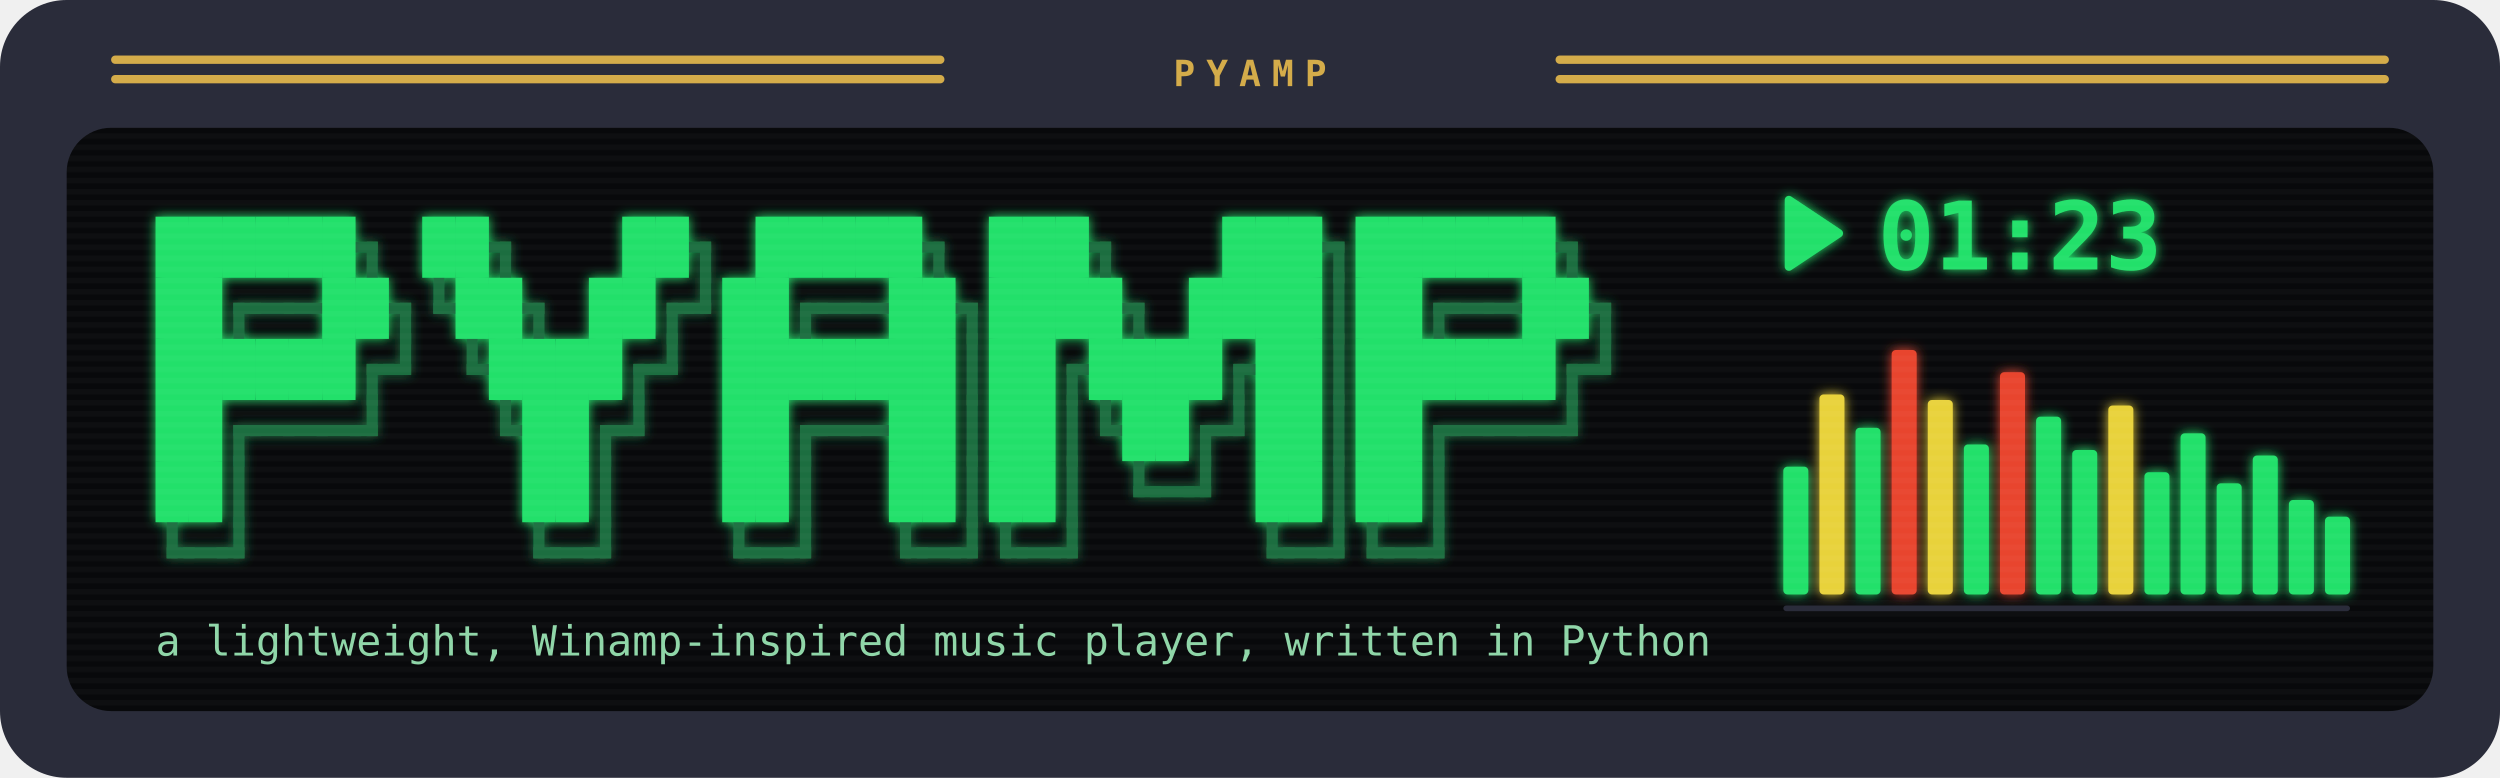
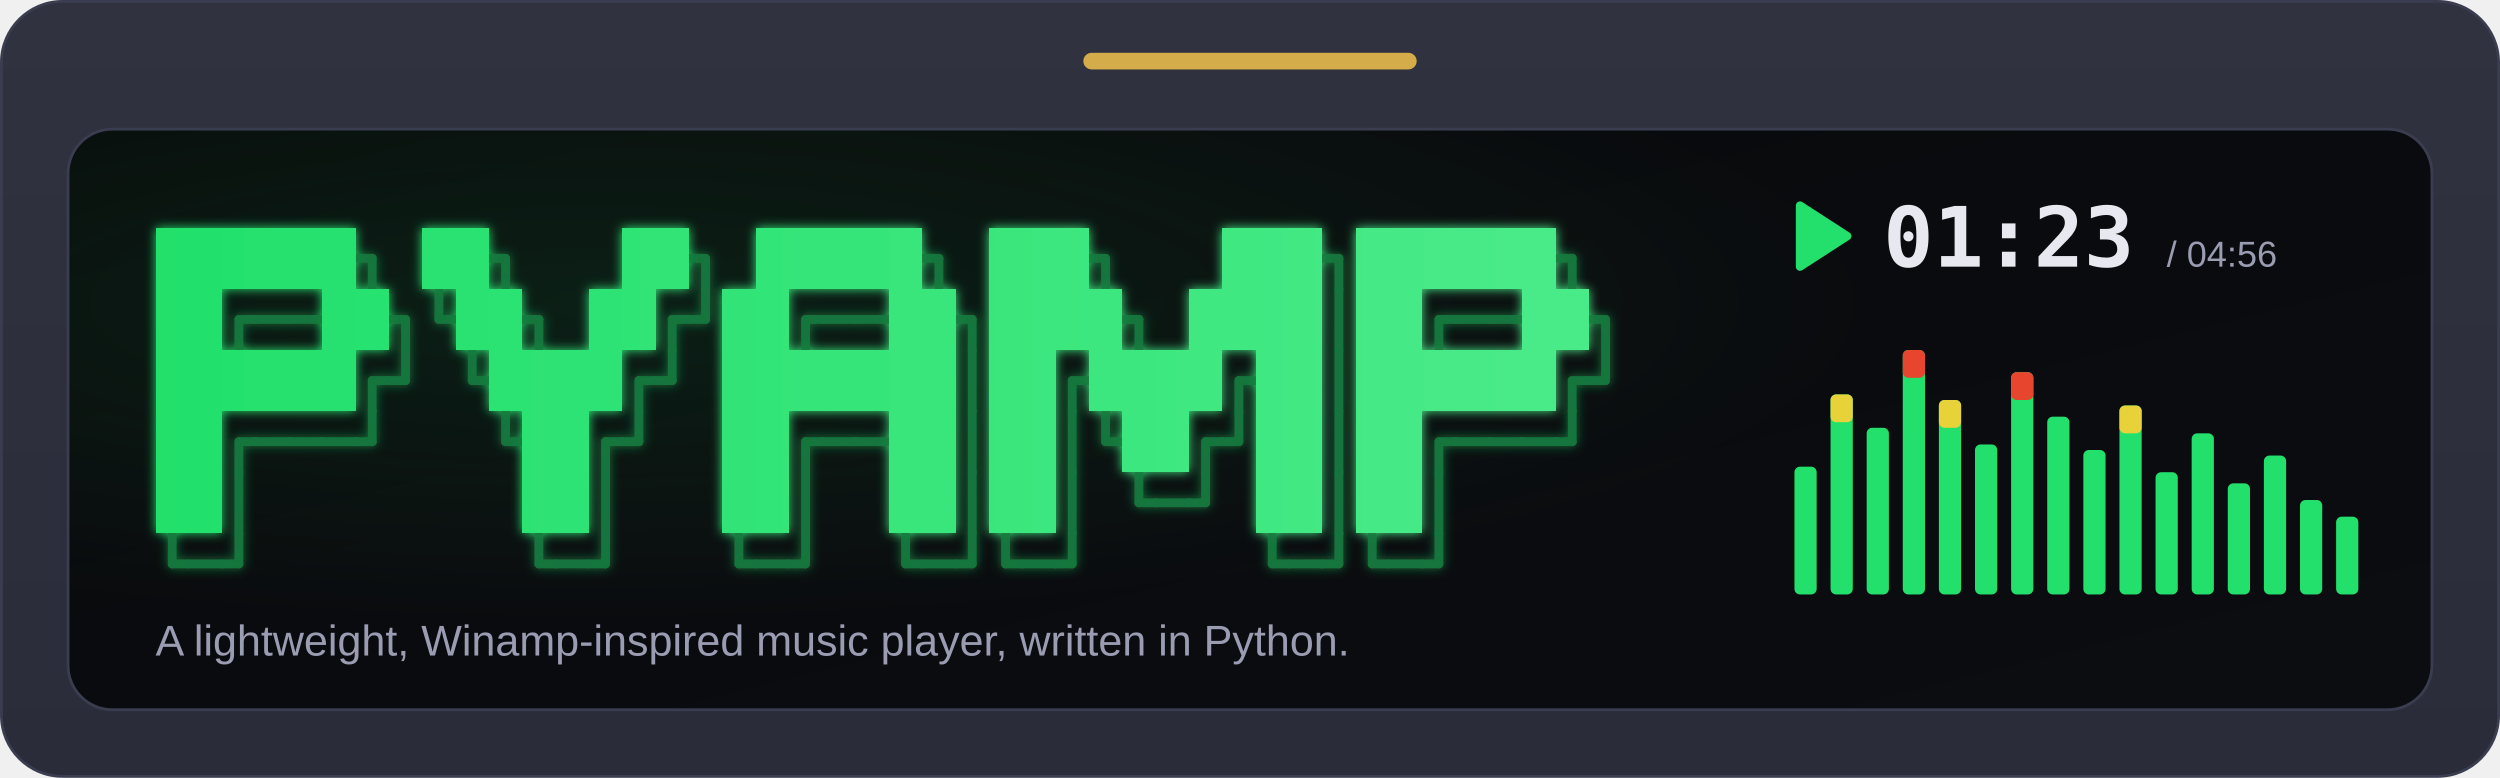
<svg xmlns="http://www.w3.org/2000/svg" width="900" height="280" viewBox="0 0 900 280" role="img" aria-labelledby="title desc">
  <defs>
-     <filter id="glow" x="-10%" y="-30%" width="120%" height="160%">
-       <feGaussianBlur stdDeviation="2.2" result="blur" />
+     <linearGradient id="frame" x1="0" y1="0" x2="0" y2="1">
+       <stop offset="0" stop-color="#30323f" />
+       <stop offset="1" stop-color="#2a2c3a" />
+     </linearGradient>
+     <linearGradient id="screen" x1="0" y1="0" x2="1" y2="1">
+       <stop offset="0" stop-color="#08090b" />
+       <stop offset="1" stop-color="#0c0d11" />
+     </linearGradient>
+     <radialGradient id="glow" cx="0.22" cy="0.3" r="0.55">
+       <stop offset="0" stop-color="#22e06b" stop-opacity="0.10" />
+       <stop offset="1" stop-color="#22e06b" stop-opacity="0" />
+     </radialGradient>
+     <linearGradient id="brand" gradientUnits="userSpaceOnUse" x1="56" y1="0" x2="584" y2="0">
+       <stop offset="0" stop-color="#22e06b" />
+       <stop offset="1" stop-color="#4beb8a" />
+     </linearGradient>
+     <filter id="soft" x="-10%" y="-30%" width="120%" height="160%">
+       <feGaussianBlur stdDeviation="2" result="blur" />
      <feMerge>
        <feMergeNode in="blur" />
        <feMergeNode in="SourceGraphic" />
      </feMerge>
    </filter>
-     <pattern id="scan" width="4" height="4" patternUnits="userSpaceOnUse">
-       <rect width="4" height="2" fill="#ffffff" opacity="0.025" />
-     </pattern>
    <style>
-       .bar { transform-box: fill-box; transform-origin: 50% 100%; animation: bounce 1s ease-in-out infinite alternate; }
-       @keyframes bounce { from { transform: scaleY(0.35); } to { transform: scaleY(1); } }
+       .bar { transform-box: fill-box; transform-origin: 50% 100%;
+               animation: level 1s ease-in-out infinite alternate; }
+       @keyframes level { from { transform: scaleY(0.35); } to { transform: scaleY(1); } }
      @media (prefers-reduced-motion: reduce) { .bar { animation: none; } }
-       .mono { font-family: "SF Mono", Menlo, Consolas, "DejaVu Sans Mono", "Liberation Mono", monospace; }
    </style>
  </defs>
-   <rect width="900" height="280" rx="24" fill="#2a2c3a" />
-   <g fill="#d4ac4a">
-     <rect x="40" y="20" width="300" height="3" rx="1.5" />
-     <rect x="40" y="27" width="300" height="3" rx="1.5" />
-     <rect x="560" y="20" width="300" height="3" rx="1.5" />
-     <rect x="560" y="27" width="300" height="3" rx="1.5" />
+   <rect x="0.5" y="0.5" width="899" height="279" rx="22" fill="url(#frame)" stroke="#3a3d4f" />
+   <rect x="390" y="19" width="120" height="6" rx="3" fill="#d4ac4a" />
+   <rect x="24.5" y="46.5" width="851" height="209" rx="16" fill="url(#screen)" stroke="#3a3d4f" />
+   <rect x="25" y="47" width="850" height="208" rx="16" fill="url(#glow)" />
+   <g filter="url(#soft)">
+     <g stroke="#137a3c" stroke-width="3.2" stroke-linecap="round" fill="none" opacity="0.9">
+       <line x1="128" y1="93" x2="134" y2="93" />
+       <line x1="134" y1="93" x2="134" y2="104" />
+       <line x1="176" y1="93" x2="182" y2="93" />
+       <line x1="182" y1="93" x2="182" y2="104" />
+       <line x1="248" y1="93" x2="254" y2="93" />
+       <line x1="254" y1="93" x2="254" y2="104" />
+       <line x1="332" y1="93" x2="338" y2="93" />
+       <line x1="338" y1="93" x2="338" y2="104" />
+       <line x1="392" y1="93" x2="398" y2="93" />
+       <line x1="398" y1="93" x2="398" y2="104" />
+       <line x1="476" y1="93" x2="482" y2="93" />
+       <line x1="482" y1="93" x2="482" y2="104" />
+       <line x1="560" y1="93" x2="566" y2="93" />
+       <line x1="566" y1="93" x2="566" y2="104" />
+       <line x1="92" y1="115" x2="86" y2="115" />
+       <line x1="86" y1="115" x2="86" y2="126" />
+       <line x1="92" y1="115" x2="104" y2="115" />
+       <line x1="104" y1="115" x2="116" y2="115" />
+       <line x1="140" y1="115" x2="146" y2="115" />
+       <line x1="146" y1="115" x2="146" y2="126" />
+       <line x1="158" y1="104" x2="158" y2="115" />
+       <line x1="158" y1="115" x2="164" y2="115" />
+       <line x1="188" y1="115" x2="194" y2="115" />
+       <line x1="194" y1="115" x2="194" y2="126" />
+       <line x1="248" y1="115" x2="242" y2="115" />
+       <line x1="242" y1="115" x2="242" y2="126" />
+       <line x1="254" y1="104" x2="254" y2="115" />
+       <line x1="254" y1="115" x2="248" y2="115" />
+       <line x1="296" y1="115" x2="290" y2="115" />
+       <line x1="290" y1="115" x2="290" y2="126" />
+       <line x1="296" y1="115" x2="308" y2="115" />
+       <line x1="308" y1="115" x2="320" y2="115" />
+       <line x1="344" y1="115" x2="350" y2="115" />
+       <line x1="350" y1="115" x2="350" y2="126" />
+       <line x1="404" y1="115" x2="410" y2="115" />
+       <line x1="410" y1="115" x2="410" y2="126" />
+       <line x1="482" y1="104" x2="482" y2="126" />
+       <line x1="524" y1="115" x2="518" y2="115" />
+       <line x1="518" y1="115" x2="518" y2="126" />
+       <line x1="524" y1="115" x2="536" y2="115" />
+       <line x1="536" y1="115" x2="548" y2="115" />
+       <line x1="572" y1="115" x2="578" y2="115" />
+       <line x1="578" y1="115" x2="578" y2="126" />
+       <line x1="140" y1="137" x2="134" y2="137" />
+       <line x1="134" y1="137" x2="134" y2="148" />
+       <line x1="146" y1="126" x2="146" y2="137" />
+       <line x1="146" y1="137" x2="140" y2="137" />
+       <line x1="170" y1="126" x2="170" y2="137" />
+       <line x1="170" y1="137" x2="176" y2="137" />
+       <line x1="236" y1="137" x2="230" y2="137" />
+       <line x1="230" y1="137" x2="230" y2="148" />
+       <line x1="242" y1="126" x2="242" y2="137" />
+       <line x1="242" y1="137" x2="236" y2="137" />
+       <line x1="350" y1="126" x2="350" y2="148" />
+       <line x1="392" y1="137" x2="386" y2="137" />
+       <line x1="386" y1="137" x2="386" y2="148" />
+       <line x1="452" y1="137" x2="446" y2="137" />
+       <line x1="446" y1="137" x2="446" y2="148" />
+       <line x1="482" y1="126" x2="482" y2="148" />
+       <line x1="572" y1="137" x2="566" y2="137" />
+       <line x1="566" y1="137" x2="566" y2="148" />
+       <line x1="578" y1="126" x2="578" y2="137" />
+       <line x1="578" y1="137" x2="572" y2="137" />
+       <line x1="92" y1="159" x2="86" y2="159" />
+       <line x1="86" y1="159" x2="86" y2="170" />
+       <line x1="92" y1="159" x2="104" y2="159" />
+       <line x1="104" y1="159" x2="116" y2="159" />
+       <line x1="116" y1="159" x2="128" y2="159" />
+       <line x1="134" y1="148" x2="134" y2="159" />
+       <line x1="134" y1="159" x2="128" y2="159" />
+       <line x1="182" y1="148" x2="182" y2="159" />
+       <line x1="182" y1="159" x2="188" y2="159" />
+       <line x1="224" y1="159" x2="218" y2="159" />
+       <line x1="218" y1="159" x2="218" y2="170" />
+       <line x1="230" y1="148" x2="230" y2="159" />
+       <line x1="230" y1="159" x2="224" y2="159" />
+       <line x1="296" y1="159" x2="290" y2="159" />
+       <line x1="290" y1="159" x2="290" y2="170" />
+       <line x1="296" y1="159" x2="308" y2="159" />
+       <line x1="308" y1="159" x2="320" y2="159" />
+       <line x1="350" y1="148" x2="350" y2="170" />
+       <line x1="386" y1="148" x2="386" y2="170" />
+       <line x1="398" y1="148" x2="398" y2="159" />
+       <line x1="398" y1="159" x2="404" y2="159" />
+       <line x1="440" y1="159" x2="434" y2="159" />
+       <line x1="434" y1="159" x2="434" y2="170" />
+       <line x1="446" y1="148" x2="446" y2="159" />
+       <line x1="446" y1="159" x2="440" y2="159" />
+       <line x1="482" y1="148" x2="482" y2="170" />
+       <line x1="524" y1="159" x2="518" y2="159" />
+       <line x1="518" y1="159" x2="518" y2="170" />
+       <line x1="524" y1="159" x2="536" y2="159" />
+       <line x1="536" y1="159" x2="548" y2="159" />
+       <line x1="548" y1="159" x2="560" y2="159" />
+       <line x1="566" y1="148" x2="566" y2="159" />
+       <line x1="566" y1="159" x2="560" y2="159" />
+       <line x1="86" y1="170" x2="86" y2="192" />
+       <line x1="218" y1="170" x2="218" y2="192" />
+       <line x1="290" y1="170" x2="290" y2="192" />
+       <line x1="350" y1="170" x2="350" y2="192" />
+       <line x1="386" y1="170" x2="386" y2="192" />
+       <line x1="410" y1="170" x2="410" y2="181" />
+       <line x1="410" y1="181" x2="416" y2="181" />
+       <line x1="416" y1="181" x2="428" y2="181" />
+       <line x1="434" y1="170" x2="434" y2="181" />
+       <line x1="434" y1="181" x2="428" y2="181" />
+       <line x1="482" y1="170" x2="482" y2="192" />
+       <line x1="518" y1="170" x2="518" y2="192" />
+       <line x1="62" y1="192" x2="62" y2="203" />
+       <line x1="62" y1="203" x2="68" y2="203" />
+       <line x1="68" y1="203" x2="80" y2="203" />
+       <line x1="86" y1="192" x2="86" y2="203" />
+       <line x1="86" y1="203" x2="80" y2="203" />
+       <line x1="194" y1="192" x2="194" y2="203" />
+       <line x1="194" y1="203" x2="200" y2="203" />
+       <line x1="200" y1="203" x2="212" y2="203" />
+       <line x1="218" y1="192" x2="218" y2="203" />
+       <line x1="218" y1="203" x2="212" y2="203" />
+       <line x1="266" y1="192" x2="266" y2="203" />
+       <line x1="266" y1="203" x2="272" y2="203" />
+       <line x1="272" y1="203" x2="284" y2="203" />
+       <line x1="290" y1="192" x2="290" y2="203" />
+       <line x1="290" y1="203" x2="284" y2="203" />
+       <line x1="326" y1="192" x2="326" y2="203" />
+       <line x1="326" y1="203" x2="332" y2="203" />
+       <line x1="332" y1="203" x2="344" y2="203" />
+       <line x1="350" y1="192" x2="350" y2="203" />
+       <line x1="350" y1="203" x2="344" y2="203" />
+       <line x1="362" y1="192" x2="362" y2="203" />
+       <line x1="362" y1="203" x2="368" y2="203" />
+       <line x1="368" y1="203" x2="380" y2="203" />
+       <line x1="386" y1="192" x2="386" y2="203" />
+       <line x1="386" y1="203" x2="380" y2="203" />
+       <line x1="458" y1="192" x2="458" y2="203" />
+       <line x1="458" y1="203" x2="464" y2="203" />
+       <line x1="464" y1="203" x2="476" y2="203" />
+       <line x1="482" y1="192" x2="482" y2="203" />
+       <line x1="482" y1="203" x2="476" y2="203" />
+       <line x1="494" y1="192" x2="494" y2="203" />
+       <line x1="494" y1="203" x2="500" y2="203" />
+       <line x1="500" y1="203" x2="512" y2="203" />
+       <line x1="518" y1="192" x2="518" y2="203" />
+       <line x1="518" y1="203" x2="512" y2="203" />
+     </g>
+     <g fill="url(#brand)" shape-rendering="crispEdges">
+       <rect x="56" y="82" width="12" height="22" />
+       <rect x="68" y="82" width="12" height="22" />
+       <rect x="80" y="82" width="12" height="22" />
+       <rect x="92" y="82" width="12" height="22" />
+       <rect x="104" y="82" width="12" height="22" />
+       <rect x="116" y="82" width="12" height="22" />
+       <rect x="152" y="82" width="12" height="22" />
+       <rect x="164" y="82" width="12" height="22" />
+       <rect x="224" y="82" width="12" height="22" />
+       <rect x="236" y="82" width="12" height="22" />
+       <rect x="272" y="82" width="12" height="22" />
+       <rect x="284" y="82" width="12" height="22" />
+       <rect x="296" y="82" width="12" height="22" />
+       <rect x="308" y="82" width="12" height="22" />
+       <rect x="320" y="82" width="12" height="22" />
+       <rect x="356" y="82" width="12" height="22" />
+       <rect x="368" y="82" width="12" height="22" />
+       <rect x="380" y="82" width="12" height="22" />
+       <rect x="440" y="82" width="12" height="22" />
+       <rect x="452" y="82" width="12" height="22" />
+       <rect x="464" y="82" width="12" height="22" />
+       <rect x="488" y="82" width="12" height="22" />
+       <rect x="500" y="82" width="12" height="22" />
+       <rect x="512" y="82" width="12" height="22" />
+       <rect x="524" y="82" width="12" height="22" />
+       <rect x="536" y="82" width="12" height="22" />
+       <rect x="548" y="82" width="12" height="22" />
+       <rect x="56" y="104" width="12" height="22" />
+       <rect x="68" y="104" width="12" height="22" />
+       <rect x="116" y="104" width="12" height="22" />
+       <rect x="128" y="104" width="12" height="22" />
+       <rect x="164" y="104" width="12" height="22" />
+       <rect x="176" y="104" width="12" height="22" />
+       <rect x="212" y="104" width="12" height="22" />
+       <rect x="224" y="104" width="12" height="22" />
+       <rect x="260" y="104" width="12" height="22" />
+       <rect x="272" y="104" width="12" height="22" />
+       <rect x="320" y="104" width="12" height="22" />
+       <rect x="332" y="104" width="12" height="22" />
+       <rect x="356" y="104" width="12" height="22" />
+       <rect x="368" y="104" width="12" height="22" />
+       <rect x="380" y="104" width="12" height="22" />
+       <rect x="392" y="104" width="12" height="22" />
+       <rect x="428" y="104" width="12" height="22" />
+       <rect x="440" y="104" width="12" height="22" />
+       <rect x="452" y="104" width="12" height="22" />
+       <rect x="464" y="104" width="12" height="22" />
+       <rect x="488" y="104" width="12" height="22" />
+       <rect x="500" y="104" width="12" height="22" />
+       <rect x="548" y="104" width="12" height="22" />
+       <rect x="560" y="104" width="12" height="22" />
+       <rect x="56" y="126" width="12" height="22" />
+       <rect x="68" y="126" width="12" height="22" />
+       <rect x="80" y="126" width="12" height="22" />
+       <rect x="92" y="126" width="12" height="22" />
+       <rect x="104" y="126" width="12" height="22" />
+       <rect x="116" y="126" width="12" height="22" />
+       <rect x="176" y="126" width="12" height="22" />
+       <rect x="188" y="126" width="12" height="22" />
+       <rect x="200" y="126" width="12" height="22" />
+       <rect x="212" y="126" width="12" height="22" />
+       <rect x="260" y="126" width="12" height="22" />
+       <rect x="272" y="126" width="12" height="22" />
+       <rect x="284" y="126" width="12" height="22" />
+       <rect x="296" y="126" width="12" height="22" />
+       <rect x="308" y="126" width="12" height="22" />
+       <rect x="320" y="126" width="12" height="22" />
+       <rect x="332" y="126" width="12" height="22" />
+       <rect x="356" y="126" width="12" height="22" />
+       <rect x="368" y="126" width="12" height="22" />
+       <rect x="392" y="126" width="12" height="22" />
+       <rect x="404" y="126" width="12" height="22" />
+       <rect x="416" y="126" width="12" height="22" />
+       <rect x="428" y="126" width="12" height="22" />
+       <rect x="452" y="126" width="12" height="22" />
+       <rect x="464" y="126" width="12" height="22" />
+       <rect x="488" y="126" width="12" height="22" />
+       <rect x="500" y="126" width="12" height="22" />
+       <rect x="512" y="126" width="12" height="22" />
+       <rect x="524" y="126" width="12" height="22" />
+       <rect x="536" y="126" width="12" height="22" />
+       <rect x="548" y="126" width="12" height="22" />
+       <rect x="56" y="148" width="12" height="22" />
+       <rect x="68" y="148" width="12" height="22" />
+       <rect x="188" y="148" width="12" height="22" />
+       <rect x="200" y="148" width="12" height="22" />
+       <rect x="260" y="148" width="12" height="22" />
+       <rect x="272" y="148" width="12" height="22" />
+       <rect x="320" y="148" width="12" height="22" />
+       <rect x="332" y="148" width="12" height="22" />
+       <rect x="356" y="148" width="12" height="22" />
+       <rect x="368" y="148" width="12" height="22" />
+       <rect x="404" y="148" width="12" height="22" />
+       <rect x="416" y="148" width="12" height="22" />
+       <rect x="452" y="148" width="12" height="22" />
+       <rect x="464" y="148" width="12" height="22" />
+       <rect x="488" y="148" width="12" height="22" />
+       <rect x="500" y="148" width="12" height="22" />
+       <rect x="56" y="170" width="12" height="22" />
+       <rect x="68" y="170" width="12" height="22" />
+       <rect x="188" y="170" width="12" height="22" />
+       <rect x="200" y="170" width="12" height="22" />
+       <rect x="260" y="170" width="12" height="22" />
+       <rect x="272" y="170" width="12" height="22" />
+       <rect x="320" y="170" width="12" height="22" />
+       <rect x="332" y="170" width="12" height="22" />
+       <rect x="356" y="170" width="12" height="22" />
+       <rect x="368" y="170" width="12" height="22" />
+       <rect x="452" y="170" width="12" height="22" />
+       <rect x="464" y="170" width="12" height="22" />
+       <rect x="488" y="170" width="12" height="22" />
+       <rect x="500" y="170" width="12" height="22" />
+     </g>
  </g>
-   <text x="450" y="31" text-anchor="middle" class="mono" font-size="13" font-weight="700" letter-spacing="4" fill="#d4ac4a">PYAMP</text>
-   <rect x="24" y="46" width="852" height="210" rx="16" fill="#08090b" />
-   <g filter="url(#glow)">
-     <g stroke="#1d6e40" stroke-width="4" stroke-linecap="square" fill="none">
-       <line x1="128" y1="89" x2="134" y2="89" />
-       <line x1="134" y1="89" x2="134" y2="100" />
-       <line x1="176" y1="89" x2="182" y2="89" />
-       <line x1="182" y1="89" x2="182" y2="100" />
-       <line x1="248" y1="89" x2="254" y2="89" />
-       <line x1="254" y1="89" x2="254" y2="100" />
-       <line x1="332" y1="89" x2="338" y2="89" />
-       <line x1="338" y1="89" x2="338" y2="100" />
-       <line x1="392" y1="89" x2="398" y2="89" />
-       <line x1="398" y1="89" x2="398" y2="100" />
-       <line x1="476" y1="89" x2="482" y2="89" />
-       <line x1="482" y1="89" x2="482" y2="100" />
-       <line x1="560" y1="89" x2="566" y2="89" />
-       <line x1="566" y1="89" x2="566" y2="100" />
-       <line x1="92" y1="111" x2="86" y2="111" />
-       <line x1="86" y1="111" x2="86" y2="122" />
-       <line x1="92" y1="111" x2="104" y2="111" />
-       <line x1="104" y1="111" x2="116" y2="111" />
-       <line x1="140" y1="111" x2="146" y2="111" />
-       <line x1="146" y1="111" x2="146" y2="122" />
-       <line x1="158" y1="100" x2="158" y2="111" />
-       <line x1="158" y1="111" x2="164" y2="111" />
-       <line x1="188" y1="111" x2="194" y2="111" />
-       <line x1="194" y1="111" x2="194" y2="122" />
-       <line x1="248" y1="111" x2="242" y2="111" />
-       <line x1="242" y1="111" x2="242" y2="122" />
-       <line x1="254" y1="100" x2="254" y2="111" />
-       <line x1="254" y1="111" x2="248" y2="111" />
-       <line x1="296" y1="111" x2="290" y2="111" />
-       <line x1="290" y1="111" x2="290" y2="122" />
-       <line x1="296" y1="111" x2="308" y2="111" />
-       <line x1="308" y1="111" x2="320" y2="111" />
-       <line x1="344" y1="111" x2="350" y2="111" />
-       <line x1="350" y1="111" x2="350" y2="122" />
-       <line x1="404" y1="111" x2="410" y2="111" />
-       <line x1="410" y1="111" x2="410" y2="122" />
-       <line x1="482" y1="100" x2="482" y2="122" />
-       <line x1="524" y1="111" x2="518" y2="111" />
-       <line x1="518" y1="111" x2="518" y2="122" />
-       <line x1="524" y1="111" x2="536" y2="111" />
-       <line x1="536" y1="111" x2="548" y2="111" />
-       <line x1="572" y1="111" x2="578" y2="111" />
-       <line x1="578" y1="111" x2="578" y2="122" />
-       <line x1="140" y1="133" x2="134" y2="133" />
-       <line x1="134" y1="133" x2="134" y2="144" />
-       <line x1="146" y1="122" x2="146" y2="133" />
-       <line x1="146" y1="133" x2="140" y2="133" />
-       <line x1="170" y1="122" x2="170" y2="133" />
-       <line x1="170" y1="133" x2="176" y2="133" />
-       <line x1="236" y1="133" x2="230" y2="133" />
-       <line x1="230" y1="133" x2="230" y2="144" />
-       <line x1="242" y1="122" x2="242" y2="133" />
-       <line x1="242" y1="133" x2="236" y2="133" />
-       <line x1="350" y1="122" x2="350" y2="144" />
-       <line x1="392" y1="133" x2="386" y2="133" />
-       <line x1="386" y1="133" x2="386" y2="144" />
-       <line x1="452" y1="133" x2="446" y2="133" />
-       <line x1="446" y1="133" x2="446" y2="144" />
-       <line x1="482" y1="122" x2="482" y2="144" />
-       <line x1="572" y1="133" x2="566" y2="133" />
-       <line x1="566" y1="133" x2="566" y2="144" />
-       <line x1="578" y1="122" x2="578" y2="133" />
-       <line x1="578" y1="133" x2="572" y2="133" />
-       <line x1="92" y1="155" x2="86" y2="155" />
-       <line x1="86" y1="155" x2="86" y2="166" />
-       <line x1="92" y1="155" x2="104" y2="155" />
-       <line x1="104" y1="155" x2="116" y2="155" />
-       <line x1="116" y1="155" x2="128" y2="155" />
-       <line x1="134" y1="144" x2="134" y2="155" />
-       <line x1="134" y1="155" x2="128" y2="155" />
-       <line x1="182" y1="144" x2="182" y2="155" />
-       <line x1="182" y1="155" x2="188" y2="155" />
-       <line x1="224" y1="155" x2="218" y2="155" />
-       <line x1="218" y1="155" x2="218" y2="166" />
-       <line x1="230" y1="144" x2="230" y2="155" />
-       <line x1="230" y1="155" x2="224" y2="155" />
-       <line x1="296" y1="155" x2="290" y2="155" />
-       <line x1="290" y1="155" x2="290" y2="166" />
-       <line x1="296" y1="155" x2="308" y2="155" />
-       <line x1="308" y1="155" x2="320" y2="155" />
-       <line x1="350" y1="144" x2="350" y2="166" />
-       <line x1="386" y1="144" x2="386" y2="166" />
-       <line x1="398" y1="144" x2="398" y2="155" />
-       <line x1="398" y1="155" x2="404" y2="155" />
-       <line x1="440" y1="155" x2="434" y2="155" />
-       <line x1="434" y1="155" x2="434" y2="166" />
-       <line x1="446" y1="144" x2="446" y2="155" />
-       <line x1="446" y1="155" x2="440" y2="155" />
-       <line x1="482" y1="144" x2="482" y2="166" />
-       <line x1="524" y1="155" x2="518" y2="155" />
-       <line x1="518" y1="155" x2="518" y2="166" />
-       <line x1="524" y1="155" x2="536" y2="155" />
-       <line x1="536" y1="155" x2="548" y2="155" />
-       <line x1="548" y1="155" x2="560" y2="155" />
-       <line x1="566" y1="144" x2="566" y2="155" />
-       <line x1="566" y1="155" x2="560" y2="155" />
-       <line x1="86" y1="166" x2="86" y2="188" />
-       <line x1="218" y1="166" x2="218" y2="188" />
-       <line x1="290" y1="166" x2="290" y2="188" />
-       <line x1="350" y1="166" x2="350" y2="188" />
-       <line x1="386" y1="166" x2="386" y2="188" />
-       <line x1="410" y1="166" x2="410" y2="177" />
-       <line x1="410" y1="177" x2="416" y2="177" />
-       <line x1="416" y1="177" x2="428" y2="177" />
-       <line x1="434" y1="166" x2="434" y2="177" />
-       <line x1="434" y1="177" x2="428" y2="177" />
-       <line x1="482" y1="166" x2="482" y2="188" />
-       <line x1="518" y1="166" x2="518" y2="188" />
-       <line x1="62" y1="188" x2="62" y2="199" />
-       <line x1="62" y1="199" x2="68" y2="199" />
-       <line x1="68" y1="199" x2="80" y2="199" />
-       <line x1="86" y1="188" x2="86" y2="199" />
-       <line x1="86" y1="199" x2="80" y2="199" />
-       <line x1="194" y1="188" x2="194" y2="199" />
-       <line x1="194" y1="199" x2="200" y2="199" />
-       <line x1="200" y1="199" x2="212" y2="199" />
-       <line x1="218" y1="188" x2="218" y2="199" />
-       <line x1="218" y1="199" x2="212" y2="199" />
-       <line x1="266" y1="188" x2="266" y2="199" />
-       <line x1="266" y1="199" x2="272" y2="199" />
-       <line x1="272" y1="199" x2="284" y2="199" />
-       <line x1="290" y1="188" x2="290" y2="199" />
-       <line x1="290" y1="199" x2="284" y2="199" />
-       <line x1="326" y1="188" x2="326" y2="199" />
-       <line x1="326" y1="199" x2="332" y2="199" />
-       <line x1="332" y1="199" x2="344" y2="199" />
-       <line x1="350" y1="188" x2="350" y2="199" />
-       <line x1="350" y1="199" x2="344" y2="199" />
-       <line x1="362" y1="188" x2="362" y2="199" />
-       <line x1="362" y1="199" x2="368" y2="199" />
-       <line x1="368" y1="199" x2="380" y2="199" />
-       <line x1="386" y1="188" x2="386" y2="199" />
-       <line x1="386" y1="199" x2="380" y2="199" />
-       <line x1="458" y1="188" x2="458" y2="199" />
-       <line x1="458" y1="199" x2="464" y2="199" />
-       <line x1="464" y1="199" x2="476" y2="199" />
-       <line x1="482" y1="188" x2="482" y2="199" />
-       <line x1="482" y1="199" x2="476" y2="199" />
-       <line x1="494" y1="188" x2="494" y2="199" />
-       <line x1="494" y1="199" x2="500" y2="199" />
-       <line x1="500" y1="199" x2="512" y2="199" />
-       <line x1="518" y1="188" x2="518" y2="199" />
-       <line x1="518" y1="199" x2="512" y2="199" />
-     </g>
-     <g fill="#22e06b">
-       <rect x="56" y="78" width="12" height="22" />
-       <rect x="68" y="78" width="12" height="22" />
-       <rect x="80" y="78" width="12" height="22" />
-       <rect x="92" y="78" width="12" height="22" />
-       <rect x="104" y="78" width="12" height="22" />
-       <rect x="116" y="78" width="12" height="22" />
-       <rect x="152" y="78" width="12" height="22" />
-       <rect x="164" y="78" width="12" height="22" />
-       <rect x="224" y="78" width="12" height="22" />
-       <rect x="236" y="78" width="12" height="22" />
-       <rect x="272" y="78" width="12" height="22" />
-       <rect x="284" y="78" width="12" height="22" />
-       <rect x="296" y="78" width="12" height="22" />
-       <rect x="308" y="78" width="12" height="22" />
-       <rect x="320" y="78" width="12" height="22" />
-       <rect x="356" y="78" width="12" height="22" />
-       <rect x="368" y="78" width="12" height="22" />
-       <rect x="380" y="78" width="12" height="22" />
-       <rect x="440" y="78" width="12" height="22" />
-       <rect x="452" y="78" width="12" height="22" />
-       <rect x="464" y="78" width="12" height="22" />
-       <rect x="488" y="78" width="12" height="22" />
-       <rect x="500" y="78" width="12" height="22" />
-       <rect x="512" y="78" width="12" height="22" />
-       <rect x="524" y="78" width="12" height="22" />
-       <rect x="536" y="78" width="12" height="22" />
-       <rect x="548" y="78" width="12" height="22" />
-       <rect x="56" y="100" width="12" height="22" />
-       <rect x="68" y="100" width="12" height="22" />
-       <rect x="116" y="100" width="12" height="22" />
-       <rect x="128" y="100" width="12" height="22" />
-       <rect x="164" y="100" width="12" height="22" />
-       <rect x="176" y="100" width="12" height="22" />
-       <rect x="212" y="100" width="12" height="22" />
-       <rect x="224" y="100" width="12" height="22" />
-       <rect x="260" y="100" width="12" height="22" />
-       <rect x="272" y="100" width="12" height="22" />
-       <rect x="320" y="100" width="12" height="22" />
-       <rect x="332" y="100" width="12" height="22" />
-       <rect x="356" y="100" width="12" height="22" />
-       <rect x="368" y="100" width="12" height="22" />
-       <rect x="380" y="100" width="12" height="22" />
-       <rect x="392" y="100" width="12" height="22" />
-       <rect x="428" y="100" width="12" height="22" />
-       <rect x="440" y="100" width="12" height="22" />
-       <rect x="452" y="100" width="12" height="22" />
-       <rect x="464" y="100" width="12" height="22" />
-       <rect x="488" y="100" width="12" height="22" />
-       <rect x="500" y="100" width="12" height="22" />
-       <rect x="548" y="100" width="12" height="22" />
-       <rect x="560" y="100" width="12" height="22" />
-       <rect x="56" y="122" width="12" height="22" />
-       <rect x="68" y="122" width="12" height="22" />
-       <rect x="80" y="122" width="12" height="22" />
-       <rect x="92" y="122" width="12" height="22" />
-       <rect x="104" y="122" width="12" height="22" />
-       <rect x="116" y="122" width="12" height="22" />
-       <rect x="176" y="122" width="12" height="22" />
-       <rect x="188" y="122" width="12" height="22" />
-       <rect x="200" y="122" width="12" height="22" />
-       <rect x="212" y="122" width="12" height="22" />
-       <rect x="260" y="122" width="12" height="22" />
-       <rect x="272" y="122" width="12" height="22" />
-       <rect x="284" y="122" width="12" height="22" />
-       <rect x="296" y="122" width="12" height="22" />
-       <rect x="308" y="122" width="12" height="22" />
-       <rect x="320" y="122" width="12" height="22" />
-       <rect x="332" y="122" width="12" height="22" />
-       <rect x="356" y="122" width="12" height="22" />
-       <rect x="368" y="122" width="12" height="22" />
-       <rect x="392" y="122" width="12" height="22" />
-       <rect x="404" y="122" width="12" height="22" />
-       <rect x="416" y="122" width="12" height="22" />
-       <rect x="428" y="122" width="12" height="22" />
-       <rect x="452" y="122" width="12" height="22" />
-       <rect x="464" y="122" width="12" height="22" />
-       <rect x="488" y="122" width="12" height="22" />
-       <rect x="500" y="122" width="12" height="22" />
-       <rect x="512" y="122" width="12" height="22" />
-       <rect x="524" y="122" width="12" height="22" />
-       <rect x="536" y="122" width="12" height="22" />
-       <rect x="548" y="122" width="12" height="22" />
-       <rect x="56" y="144" width="12" height="22" />
-       <rect x="68" y="144" width="12" height="22" />
-       <rect x="188" y="144" width="12" height="22" />
-       <rect x="200" y="144" width="12" height="22" />
-       <rect x="260" y="144" width="12" height="22" />
-       <rect x="272" y="144" width="12" height="22" />
-       <rect x="320" y="144" width="12" height="22" />
-       <rect x="332" y="144" width="12" height="22" />
-       <rect x="356" y="144" width="12" height="22" />
-       <rect x="368" y="144" width="12" height="22" />
-       <rect x="404" y="144" width="12" height="22" />
-       <rect x="416" y="144" width="12" height="22" />
-       <rect x="452" y="144" width="12" height="22" />
-       <rect x="464" y="144" width="12" height="22" />
-       <rect x="488" y="144" width="12" height="22" />
-       <rect x="500" y="144" width="12" height="22" />
-       <rect x="56" y="166" width="12" height="22" />
-       <rect x="68" y="166" width="12" height="22" />
-       <rect x="188" y="166" width="12" height="22" />
-       <rect x="200" y="166" width="12" height="22" />
-       <rect x="260" y="166" width="12" height="22" />
-       <rect x="272" y="166" width="12" height="22" />
-       <rect x="320" y="166" width="12" height="22" />
-       <rect x="332" y="166" width="12" height="22" />
-       <rect x="356" y="166" width="12" height="22" />
-       <rect x="368" y="166" width="12" height="22" />
-       <rect x="452" y="166" width="12" height="22" />
-       <rect x="464" y="166" width="12" height="22" />
-       <rect x="488" y="166" width="12" height="22" />
-       <rect x="500" y="166" width="12" height="22" />
+   <text x="56" y="236" font-family="-apple-system, BlinkMacSystemFont, 'Segoe UI', 'Helvetica Neue', Arial, sans-serif" font-size="15.5" fill="#9a9db2">A lightweight, Winamp-inspired music player, written in Python.</text>
+   <g>
+     <path d="M648 74 L648 96 L665 85 Z" fill="#22e06b" stroke="#22e06b" stroke-width="3" stroke-linejoin="round" />
+     <text x="678" y="96" font-family="'SF Mono', Menlo, Consolas, 'DejaVu Sans Mono', 'Liberation Mono', monospace" font-size="30" font-weight="600" fill="#e8e9f0">01:23</text>
+     <text x="780" y="96" font-family="-apple-system, BlinkMacSystemFont, 'Segoe UI', 'Helvetica Neue', Arial, sans-serif" font-size="13" fill="#9a9db2">/ 04:56</text>
+     <g class="bar" style="animation-duration:0.8s;animation-delay:-0.0s">
+       <rect x="646" y="168" width="8" height="46" rx="2" fill="#22e06b" />
+     </g>
+     <g class="bar" style="animation-duration:0.9s;animation-delay:-0.3s">
+       <rect x="659" y="142" width="8" height="72" rx="2" fill="#22e06b" />
+       <rect x="659" y="142" width="8" height="10" rx="2" fill="#e8d23a" />
+     </g>
+     <g class="bar" style="animation-duration:1.0s;animation-delay:-0.1s">
+       <rect x="672" y="154" width="8" height="60" rx="2" fill="#22e06b" />
+     </g>
+     <g class="bar" style="animation-duration:1.1s;animation-delay:-0.4s">
+       <rect x="685" y="126" width="8" height="88" rx="2" fill="#22e06b" />
+       <rect x="685" y="126" width="8" height="10" rx="2" fill="#e8452f" />
+     </g>
+     <g class="bar" style="animation-duration:1.2s;animation-delay:-0.2s">
+       <rect x="698" y="144" width="8" height="70" rx="2" fill="#22e06b" />
+       <rect x="698" y="144" width="8" height="10" rx="2" fill="#e8d23a" />
+     </g>
+     <g class="bar" style="animation-duration:1.3s;animation-delay:-0.0s">
+       <rect x="711" y="160" width="8" height="54" rx="2" fill="#22e06b" />
+     </g>
+     <g class="bar" style="animation-duration:0.8s;animation-delay:-0.3s">
+       <rect x="724" y="134" width="8" height="80" rx="2" fill="#22e06b" />
+       <rect x="724" y="134" width="8" height="10" rx="2" fill="#e8452f" />
+     </g>
+     <g class="bar" style="animation-duration:0.9s;animation-delay:-0.1s">
+       <rect x="737" y="150" width="8" height="64" rx="2" fill="#22e06b" />
+     </g>
+     <g class="bar" style="animation-duration:1.0s;animation-delay:-0.4s">
+       <rect x="750" y="162" width="8" height="52" rx="2" fill="#22e06b" />
+     </g>
+     <g class="bar" style="animation-duration:1.1s;animation-delay:-0.2s">
+       <rect x="763" y="146" width="8" height="68" rx="2" fill="#22e06b" />
+       <rect x="763" y="146" width="8" height="10" rx="2" fill="#e8d23a" />
+     </g>
+     <g class="bar" style="animation-duration:1.2s;animation-delay:-0.0s">
+       <rect x="776" y="170" width="8" height="44" rx="2" fill="#22e06b" />
+     </g>
+     <g class="bar" style="animation-duration:1.3s;animation-delay:-0.3s">
+       <rect x="789" y="156" width="8" height="58" rx="2" fill="#22e06b" />
+     </g>
+     <g class="bar" style="animation-duration:0.8s;animation-delay:-0.1s">
+       <rect x="802" y="174" width="8" height="40" rx="2" fill="#22e06b" />
+     </g>
+     <g class="bar" style="animation-duration:0.9s;animation-delay:-0.4s">
+       <rect x="815" y="164" width="8" height="50" rx="2" fill="#22e06b" />
+     </g>
+     <g class="bar" style="animation-duration:1.0s;animation-delay:-0.2s">
+       <rect x="828" y="180" width="8" height="34" rx="2" fill="#22e06b" />
+     </g>
+     <g class="bar" style="animation-duration:1.1s;animation-delay:-0.0s">
+       <rect x="841" y="186" width="8" height="28" rx="2" fill="#22e06b" />
    </g>
  </g>
-   <text x="56" y="236" class="mono" font-size="15" fill="#8fd6a8">a lightweight, Winamp-inspired music player, written in Python</text>
-   <g filter="url(#glow)">
-     <path d="M644 72 L644 96 L662 84 Z" fill="#22e06b" stroke="#22e06b" stroke-width="3" stroke-linejoin="round" />
-     <text x="676" y="97" class="mono" font-size="34" font-weight="700" fill="#22e06b">01:23</text>
-     <rect class="bar" x="642" y="168" width="9" height="46" rx="1.5" fill="#22e06b" style="animation-duration:0.9s;animation-delay:-0.0s" />
-     <rect class="bar" x="655" y="142" width="9" height="72" rx="1.5" fill="#e8d23a" style="animation-duration:1.1s;animation-delay:-0.2s" />
-     <rect class="bar" x="668" y="154" width="9" height="60" rx="1.5" fill="#22e06b" style="animation-duration:0.8s;animation-delay:-0.1s" />
-     <rect class="bar" x="681" y="126" width="9" height="88" rx="1.5" fill="#e8452f" style="animation-duration:1.3s;animation-delay:-0.3s" />
-     <rect class="bar" x="694" y="144" width="9" height="70" rx="1.5" fill="#e8d23a" style="animation-duration:1.0s;animation-delay:-0.0s" />
-     <rect class="bar" x="707" y="160" width="9" height="54" rx="1.5" fill="#22e06b" style="animation-duration:0.7s;animation-delay:-0.4s" />
-     <rect class="bar" x="720" y="134" width="9" height="80" rx="1.5" fill="#e8452f" style="animation-duration:1.2s;animation-delay:-0.1s" />
-     <rect class="bar" x="733" y="150" width="9" height="64" rx="1.5" fill="#22e06b" style="animation-duration:0.9s;animation-delay:-0.3s" />
-     <rect class="bar" x="746" y="162" width="9" height="52" rx="1.5" fill="#22e06b" style="animation-duration:1.1s;animation-delay:-0.2s" />
-     <rect class="bar" x="759" y="146" width="9" height="68" rx="1.5" fill="#e8d23a" style="animation-duration:0.8s;animation-delay:-0.0s" />
-     <rect class="bar" x="772" y="170" width="9" height="44" rx="1.5" fill="#22e06b" style="animation-duration:1.0s;animation-delay:-0.4s" />
-     <rect class="bar" x="785" y="156" width="9" height="58" rx="1.5" fill="#22e06b" style="animation-duration:1.2s;animation-delay:-0.1s" />
-     <rect class="bar" x="798" y="174" width="9" height="40" rx="1.5" fill="#22e06b" style="animation-duration:0.9s;animation-delay:-0.3s" />
-     <rect class="bar" x="811" y="164" width="9" height="50" rx="1.5" fill="#22e06b" style="animation-duration:1.1s;animation-delay:-0.2s" />
-     <rect class="bar" x="824" y="180" width="9" height="34" rx="1.5" fill="#22e06b" style="animation-duration:0.8s;animation-delay:-0.0s" />
-     <rect class="bar" x="837" y="186" width="9" height="28" rx="1.5" fill="#22e06b" style="animation-duration:1.0s;animation-delay:-0.1s" />
-   </g>
-   <rect x="642" y="218" width="204" height="2" rx="1" fill="#2a2c3a" />
-   <rect x="24" y="46" width="852" height="210" rx="16" fill="url(#scan)" />
</svg>
